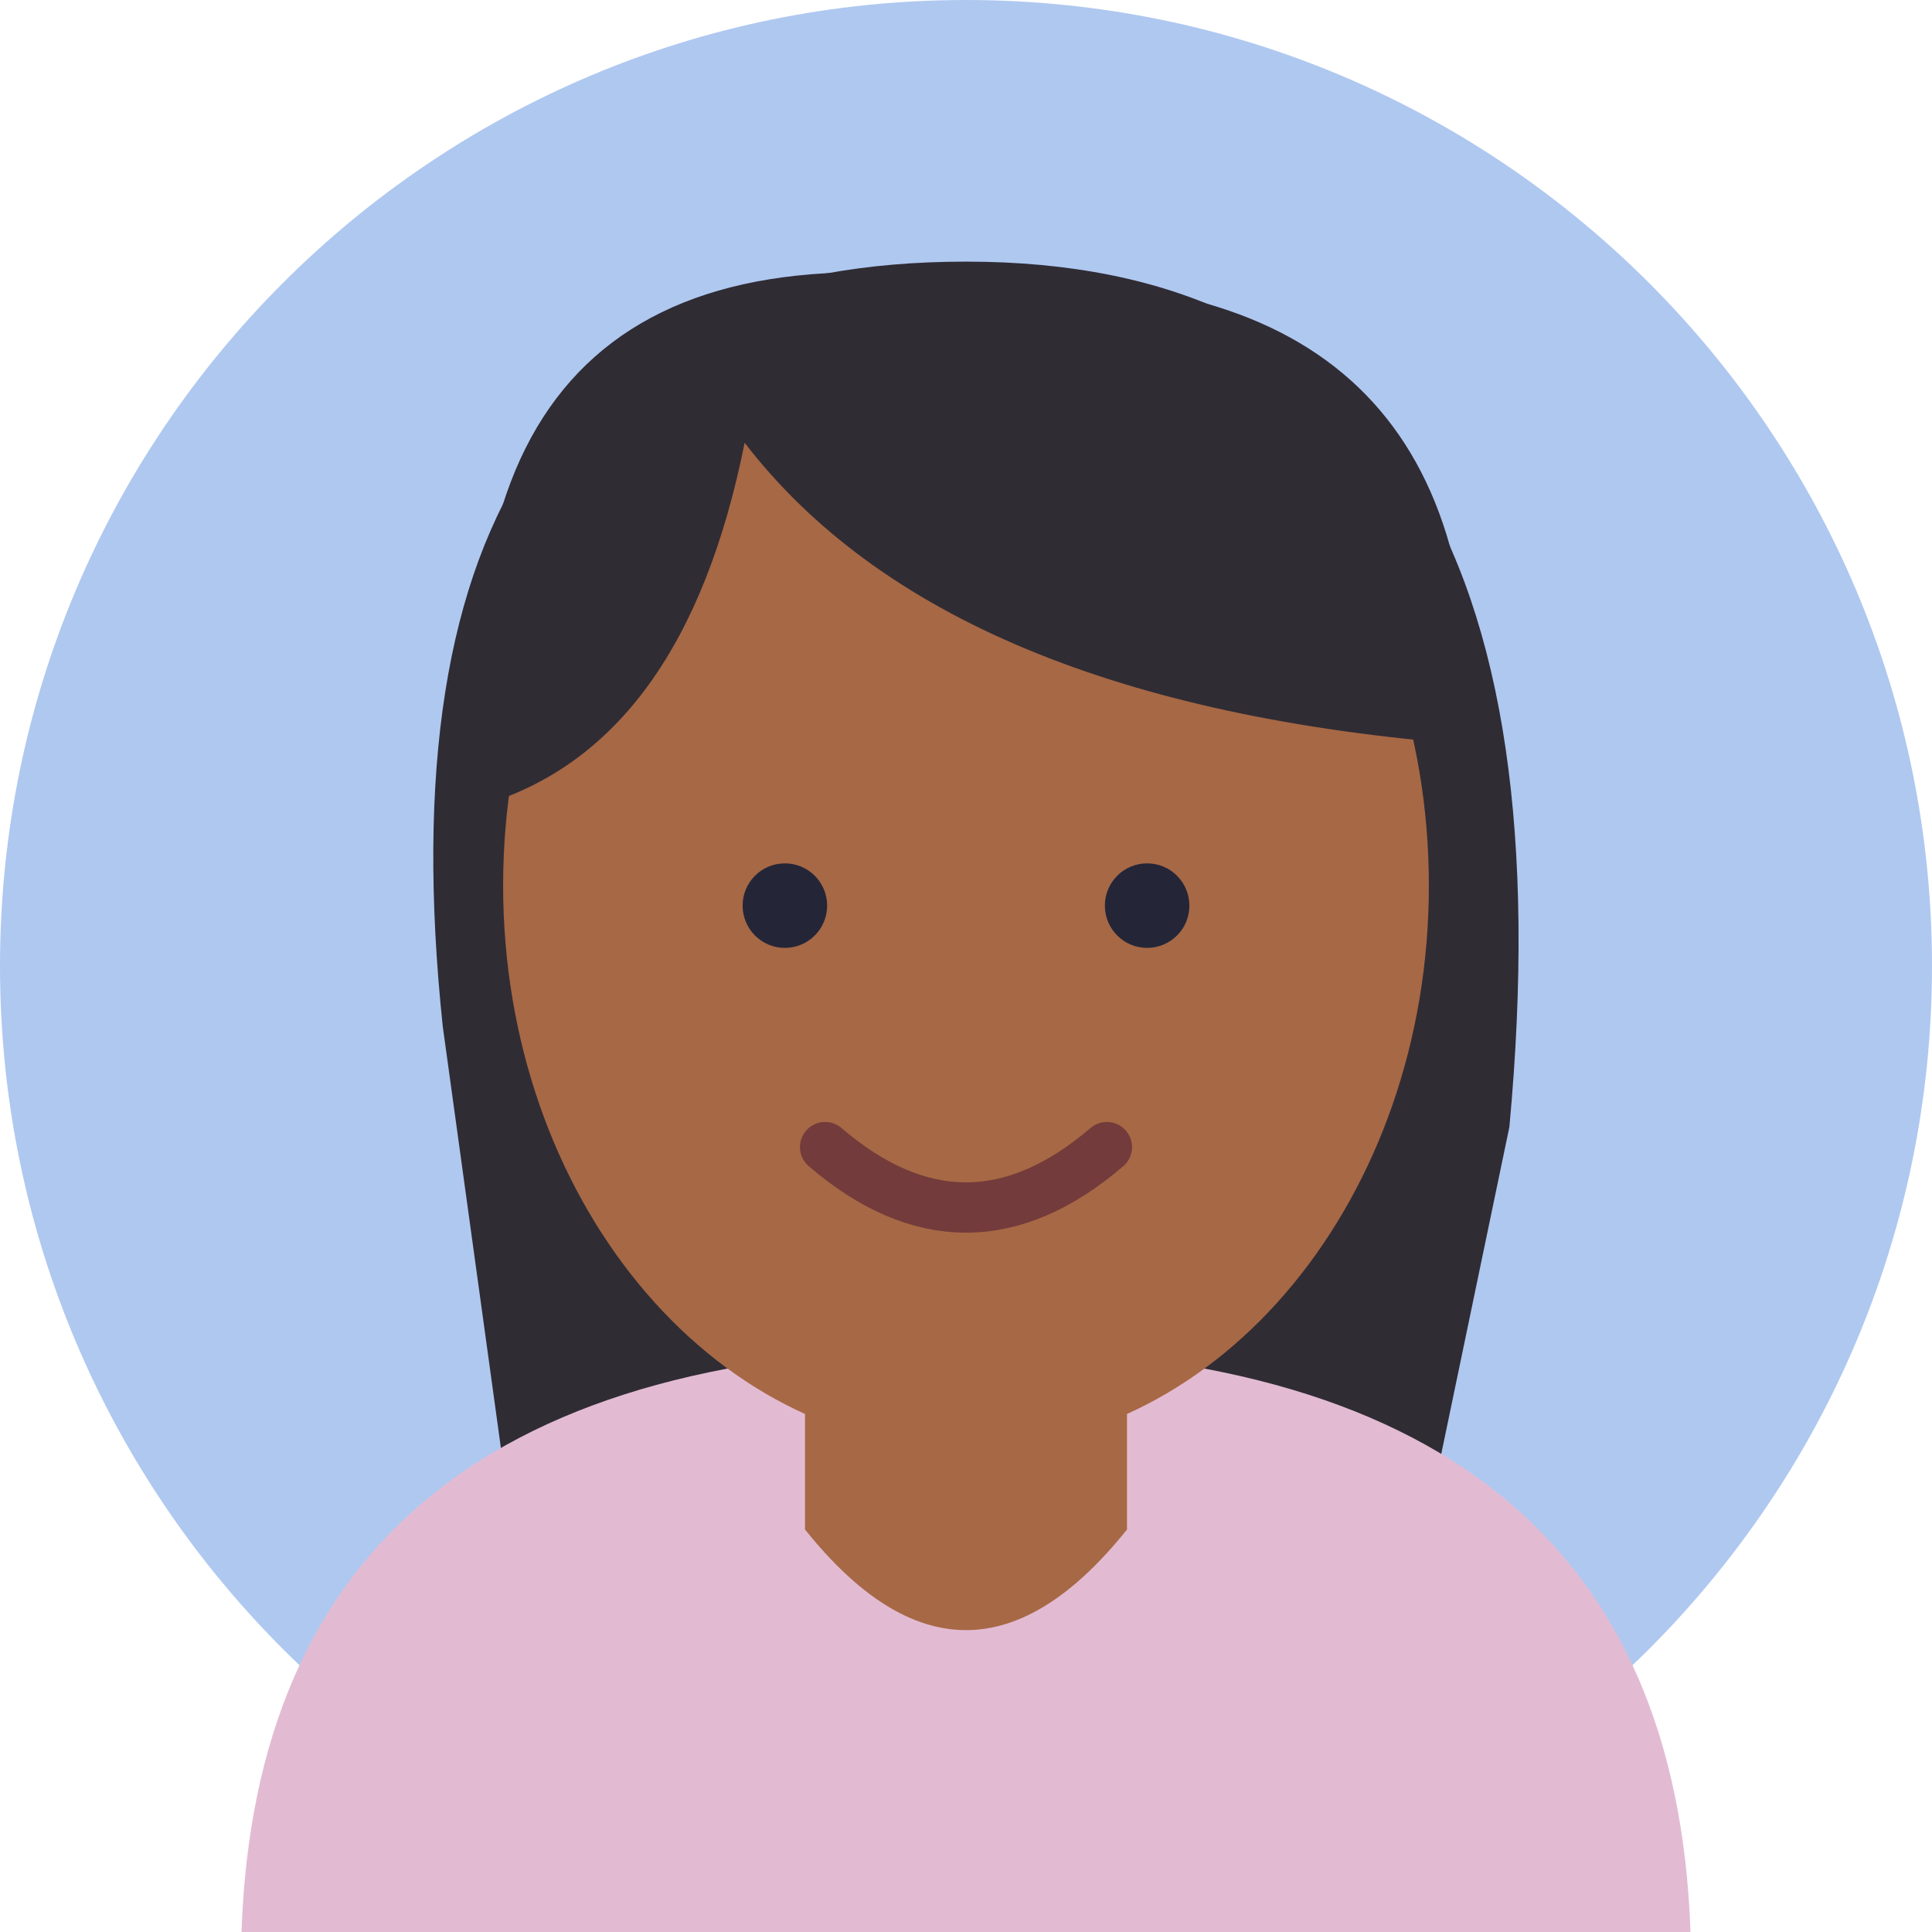
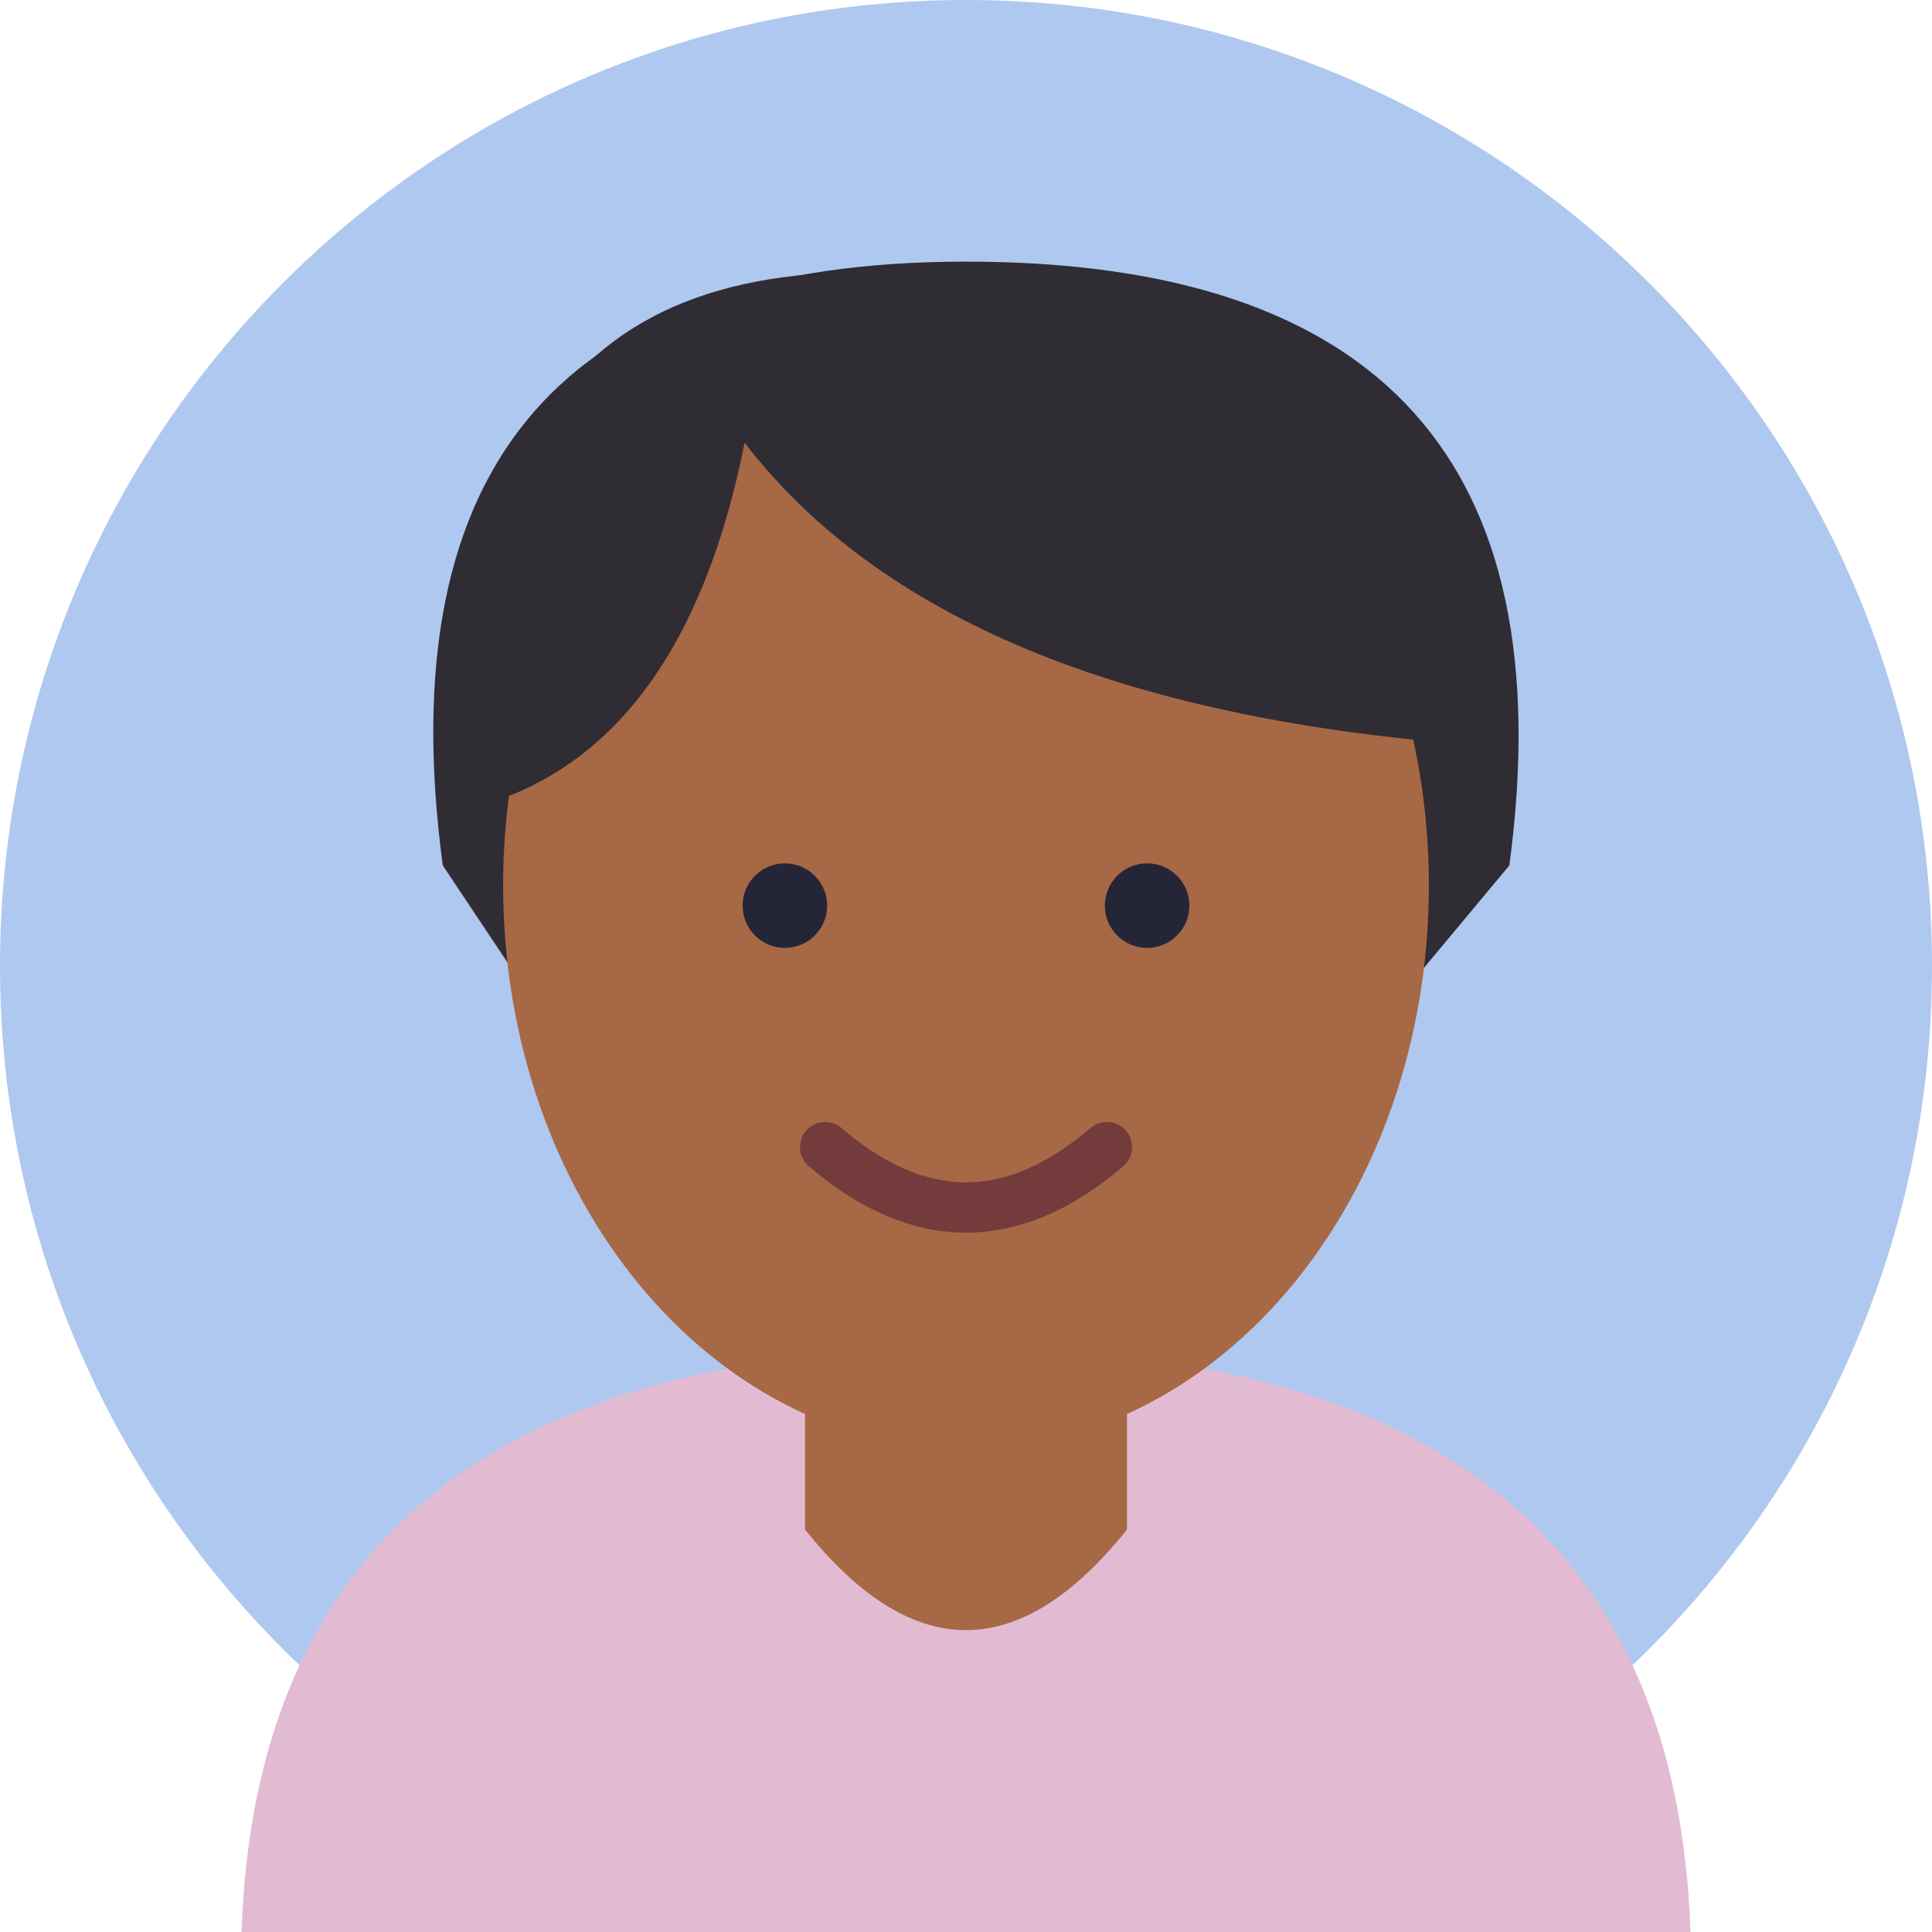
<svg xmlns="http://www.w3.org/2000/svg" viewBox="0 0 96 96">
  <rect width="96" height="96" rx="48" fill="#afc8f0" />
-   <path d="M22 51Q18 13 48 13Q79 13 75 56L70 80H26Z" fill="#302c34" />
+   <path d="M22 43Q18 13 48 13Q79 13 75 43L70 49H26Z" fill="#302c34" />
  <path d="M12 96Q13 67 48 67Q83 67 84 96" fill="#e2bbd3" />
  <path d="M40 60h16v16q-8 10-16 0" fill="#a76845" />
  <ellipse cx="48" cy="44" rx="23" ry="28" fill="#a76845" />
  <path d="M24 40Q21 10 49 14Q74 13 73 37Q47 35 37 22Q34 37 24 40" fill="#302c34" />
  <circle cx="39" cy="45" r="2.1" fill="#242638" />
  <circle cx="57" cy="45" r="2.1" fill="#242638" />
  <path d="M41 57q7 6 14 0" fill="none" stroke="#733b3b" stroke-width="2.5" stroke-linecap="round" />
</svg>
